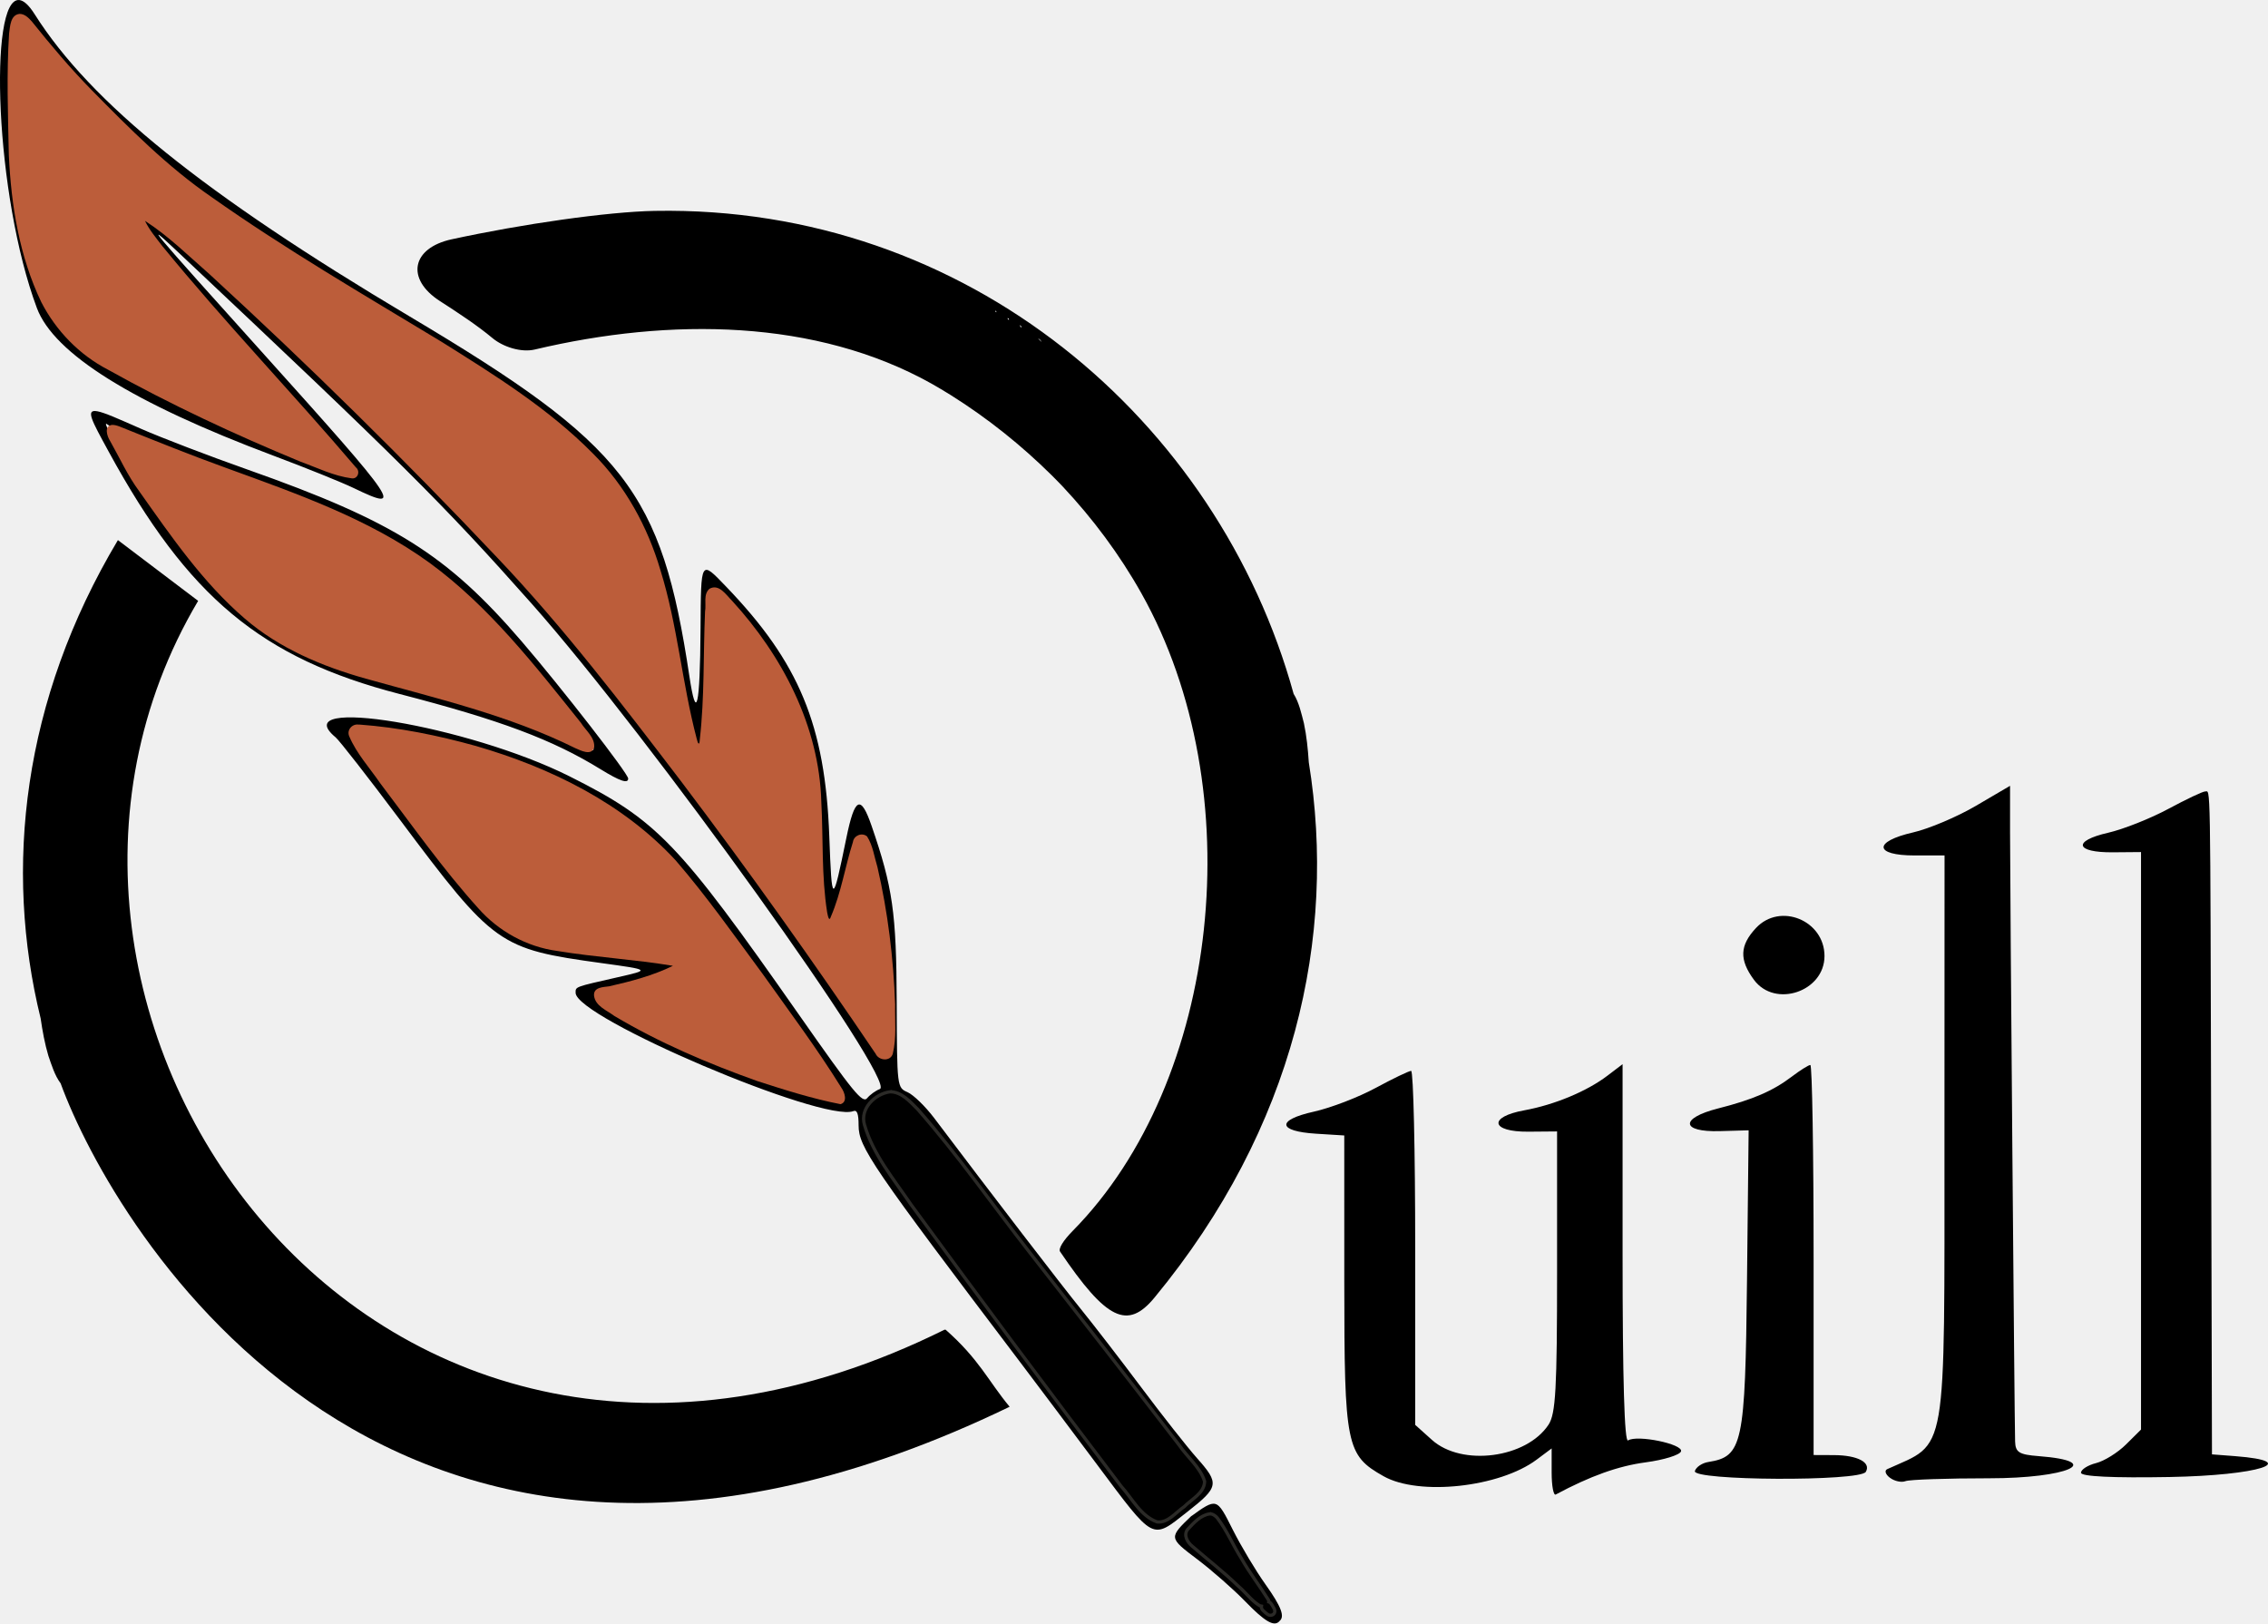
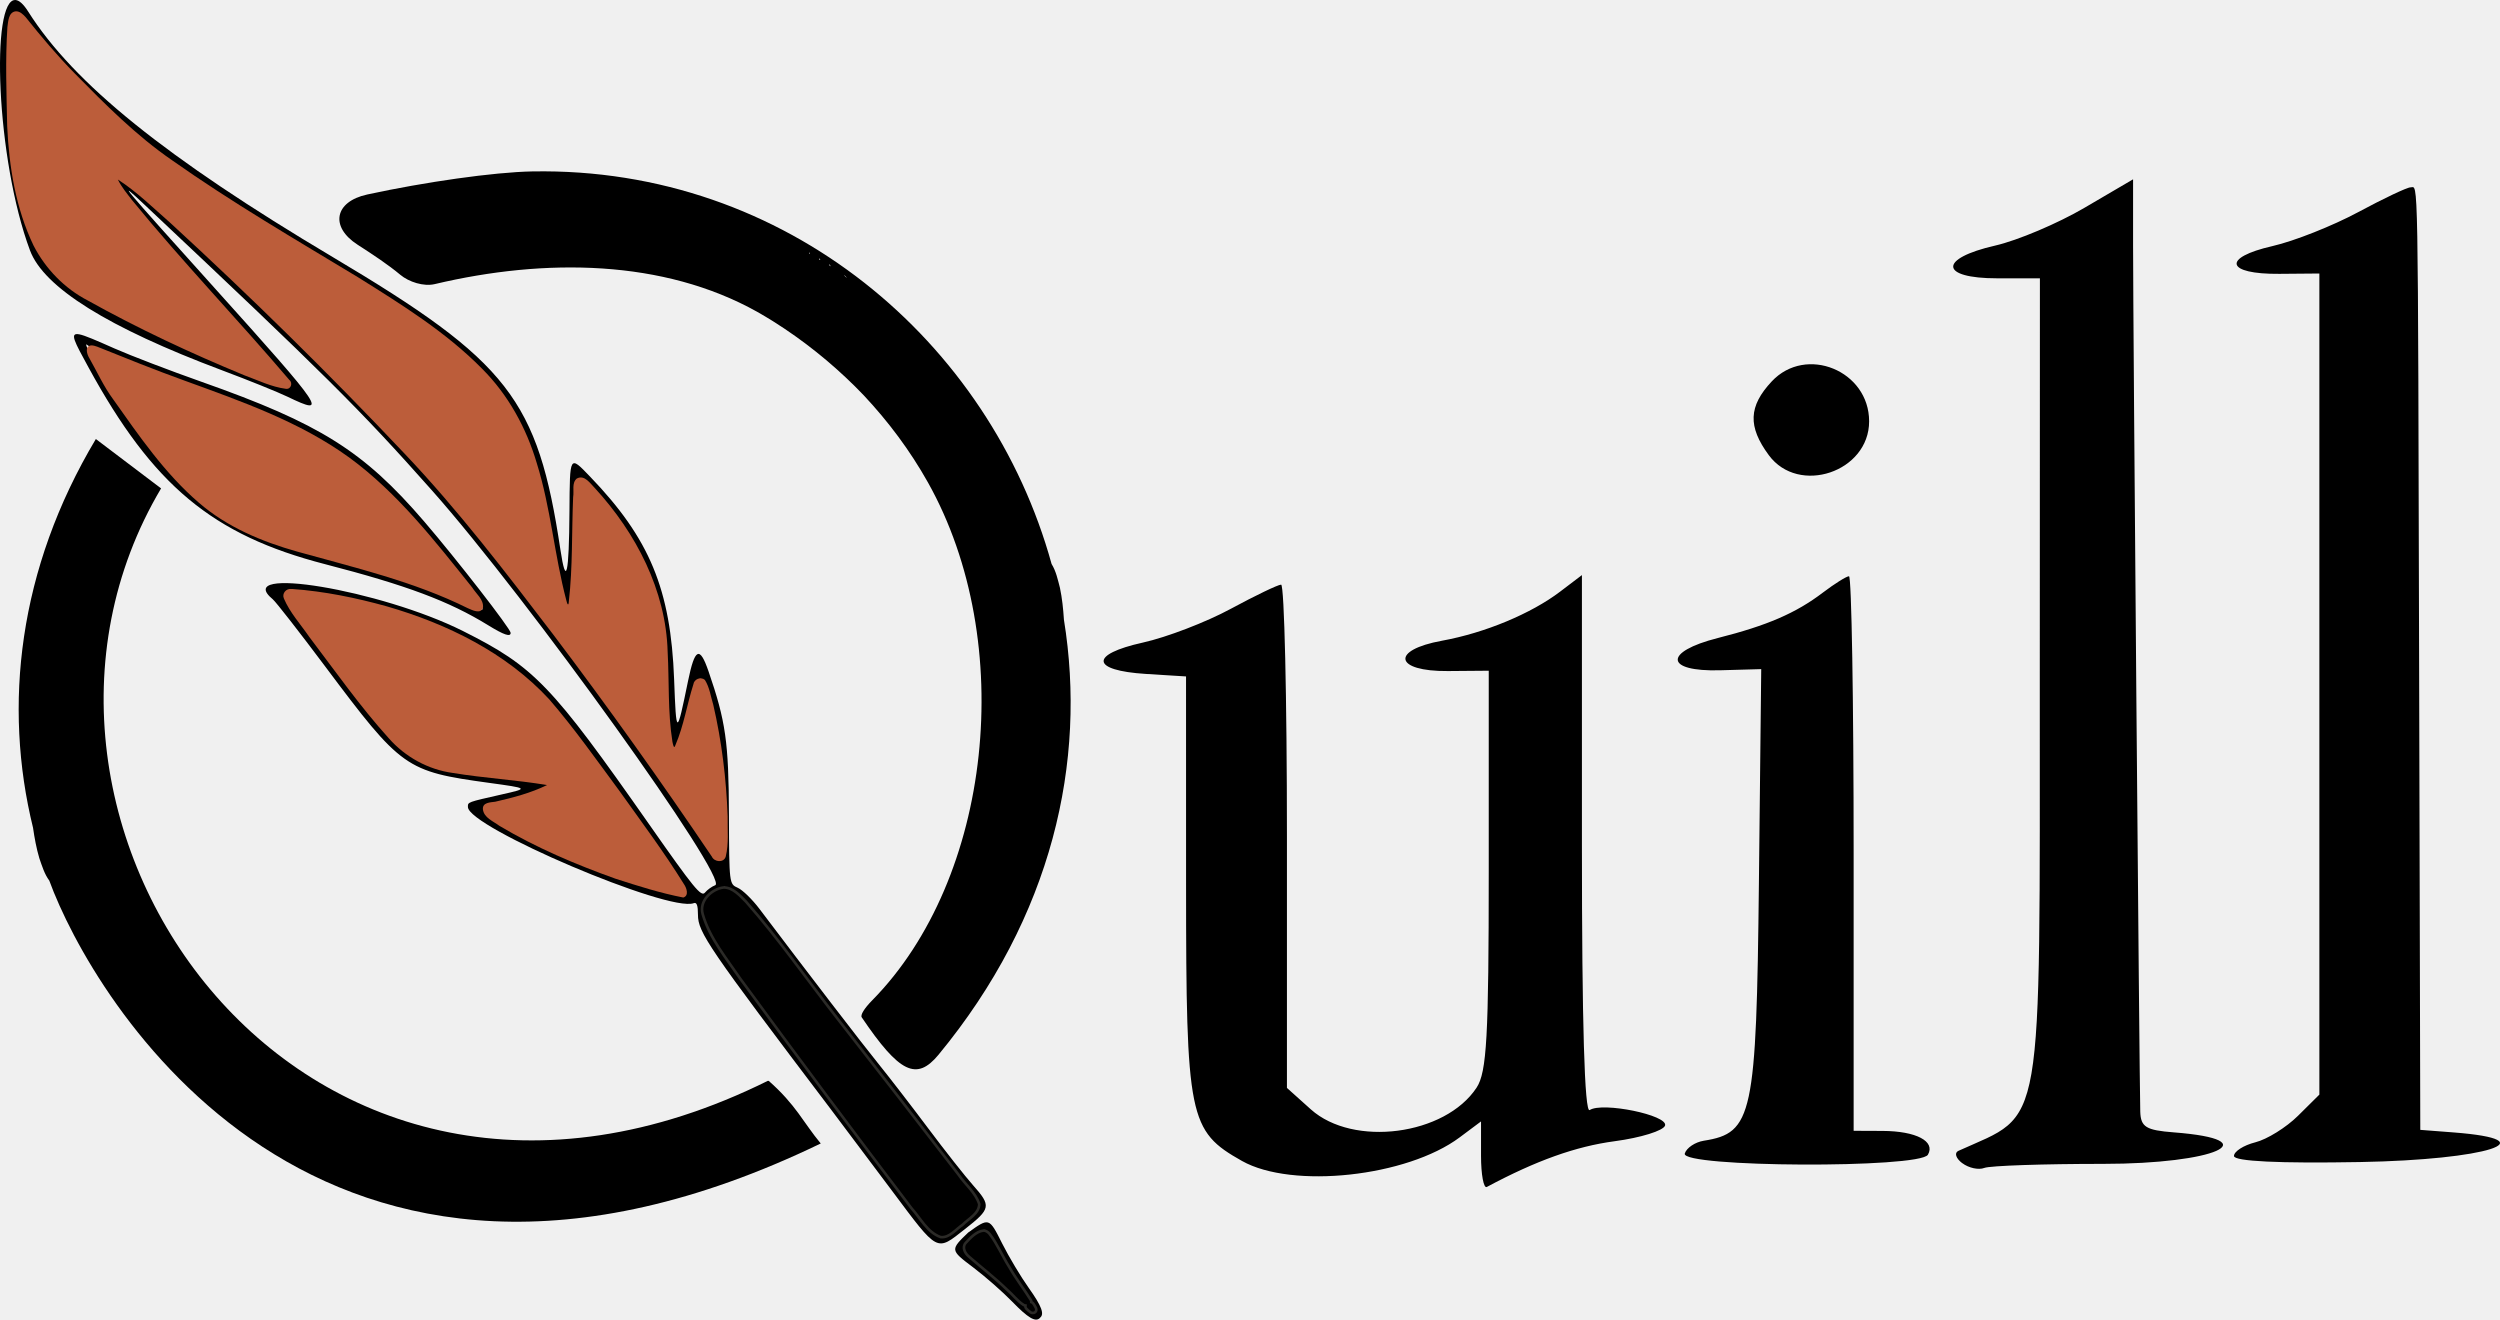
- <svg xmlns="http://www.w3.org/2000/svg" width="148.431mm" height="106.242mm" viewBox="0 0 148.431 106.242" version="1.1" id="svg1" xml:space="preserve">
+ <svg xmlns="http://www.w3.org/2000/svg" width="201.271mm" height="106.242mm" viewBox="0 0 201.271 106.242" version="1.1" id="svg1" xml:space="preserve">
  <defs id="defs1">
    <clipPath clipPathUnits="userSpaceOnUse" id="clipPath1">
      <rect style="fill:#000000;stroke-width:0.053" id="rect2" width="104.563" height="121.396" x="53.066" y="75.748" />
    </clipPath>
    <clipPath clipPathUnits="userSpaceOnUse" id="clipPath1-7">
      <rect style="fill:#000000;stroke-width:0.053" id="rect2-0" width="104.563" height="121.396" x="53.066" y="75.748" />
    </clipPath>
    <clipPath clipPathUnits="userSpaceOnUse" id="clipPath3">
      <path style="fill:#000000;stroke-width:0.053" d="m 74.744,169.36 8.977,-9.633 1.013,-49.886 38.445,-7.988 5.635,-5.349 -42.011,-14.55 -37.66,38.302 11.911,51.212 z" id="path3" />
    </clipPath>
    <clipPath clipPathUnits="userSpaceOnUse" id="clipPath4">
      <path style="fill:#000000;stroke-width:0.053" d="m 57.489,192.996 33.666,-2.425 -11.84,-13.124 12.696,-17.403 39.086,-16.548 6.277,-22.396 23.252,-32.382 -32.81,-28.388 -0.713,36.233 -2.568,3.852 -9.986,4.137 -34.236,24.679 1.427,32.382 -7.988,9.843 z" id="path5" />
    </clipPath>
    <clipPath clipPathUnits="userSpaceOnUse" id="clipPath4-4">
      <path style="fill:#000000;stroke-width:0.053" d="m 57.489,192.996 33.666,-2.425 -11.84,-13.124 12.696,-17.403 39.086,-16.548 6.277,-22.396 23.252,-32.382 -32.81,-28.388 -0.713,36.233 -2.568,3.852 -9.986,4.137 -34.236,24.679 1.427,32.382 -7.988,9.843 z" id="path5-3" />
    </clipPath>
    <clipPath clipPathUnits="userSpaceOnUse" id="clipPath7">
      <path style="fill:#000000;stroke-width:0.053" d="m 67.367,181.084 5.991,3.852 -7.204,8.666 -6.954,-2.603 z" id="path7" />
    </clipPath>
    <clipPath clipPathUnits="userSpaceOnUse" id="clipPath3-5">
      <path style="fill:#000000;stroke-width:0.053" d="m 74.744,169.36 8.977,-9.633 1.013,-49.886 38.445,-7.988 5.635,-5.349 -42.011,-14.55 -37.66,38.302 11.911,51.212 z" id="path3-2" />
    </clipPath>
    <clipPath clipPathUnits="userSpaceOnUse" id="clipPath3-1">
      <path style="fill:#000000;stroke-width:0.053" d="m 74.744,169.36 8.977,-9.633 1.013,-49.886 38.445,-7.988 5.635,-5.349 -42.011,-14.55 -37.66,38.302 11.911,51.212 z" id="path3-6" />
    </clipPath>
    <clipPath clipPathUnits="userSpaceOnUse" id="clipPath13">
      <rect style="fill:#000000;stroke-width:0.053" id="rect14" width="133.379" height="114.264" x="-139.358" y="114.121" transform="scale(-1,1)" />
    </clipPath>
    <clipPath clipPathUnits="userSpaceOnUse" id="clipPath343">
      <rect style="fill:#000000;fill-opacity:1;stroke-width:0.097" id="rect344" width="246.592" height="232.833" x="-159.279" y="-119.062" />
    </clipPath>
    <clipPath clipPathUnits="userSpaceOnUse" id="clipPath413">
      <rect style="fill:#ffffff;fill-opacity:1;stroke-width:0.097" id="rect414" width="87.557" height="45.65" x="28.812" y="24.696" />
    </clipPath>
    <clipPath clipPathUnits="userSpaceOnUse" id="clipPath11">
      <rect style="display:none;fill:#000000;fill-opacity:1;stroke:#2b2a27;stroke-width:0.6" id="rect11" width="51.065" height="73.554" x="64.029" y="223.573" d="m 64.029,223.573 h 51.065 v 73.554 H 64.029 Z" />
      <path id="lpe_path-effect11" style="fill:#000000;fill-opacity:1;stroke:#2b2a27;stroke-width:0.6" class="powerclip" d="m 78.915,231.613 h 89.555 v 48.214 H 78.915 Z" />
    </clipPath>
    <clipPath clipPathUnits="userSpaceOnUse" id="clipPath14">
      <rect style="fill:#000000;fill-opacity:1;stroke:#2b2a27;stroke-width:0.6" id="rect15" width="55.378" height="40.785" x="115.06" y="230.119" d="m 115.06,230.119 h 55.378 v 40.785 h -55.378 z" />
    </clipPath>
  </defs>
  <g id="layer1" transform="translate(-59.68912,-114.6582)">
    <g id="g13" transform="matrix(-1,0,0,1,179.2999,-5.706057)" clip-path="url(#clipPath13)">
      <path id="path1-6-7" clip-path="url(#clipPath4-4)" style="fill:#000000" d="m 146.478,83.599 c 2.015,-0.158 1.579,12.819 -1.162,20.158 -1.115,2.985 -6.276,6.207 -15.457,9.651 -2.135,0.801 -4.508,1.758 -5.275,2.128 -3.335,1.609 -2.984,1.085 5.842,-8.72 7.569,-8.408 8.035,-8.963 5.68,-6.747 -14.526,13.669 -17.364,16.489 -23.159,23.019 -7.7,8.676 -23.964,31.345 -22.798,31.777 0.265,0.098 0.639,0.367 0.83,0.597 0.301,0.363 0.889,-0.356 4.462,-5.46 7.914,-11.305 9.28,-12.725 15.016,-15.601 6.621,-3.32 18.66,-5.323 15.304,-2.547 -0.241,0.2 -2.133,2.625 -4.204,5.39 -6.167,8.235 -6.474,8.453 -13.199,9.38 -3.192,0.44 -3.193,0.44 -1.076,0.92 2.864,0.65 2.778,0.618 2.778,1.023 0,1.624 -16.176,8.511 -18.182,7.742 -0.241,-0.092 -0.339,0.178 -0.339,0.932 0,1.42 -0.818,2.617 -10.742,15.722 -0.882,1.164 -3.072,4.081 -4.866,6.482 -3.769,5.042 -3.56,4.931 -5.877,3.112 -2.103,-1.65 -2.143,-1.872 -0.654,-3.547 0.629,-0.707 2.257,-2.774 3.619,-4.593 1.362,-1.819 3.153,-4.141 3.979,-5.159 1.273,-1.569 5.65,-7.269 9.594,-12.493 0.574,-0.76 1.356,-1.52 1.738,-1.69 0.695,-0.309 0.695,-0.308 0.715,-5.895 0.021,-5.846 0.26,-7.523 1.645,-11.54 0.711,-2.062 1.103,-1.873 1.65,0.794 0.912,4.449 0.947,4.445 1.118,-0.132 0.271,-7.254 1.971,-11.354 6.772,-16.338 1.653,-1.716 1.624,-1.765 1.654,2.778 0.034,5.151 0.271,6.159 0.73,3.105 1.822,-12.117 4.165,-15.129 18.332,-23.556 13.447,-8 20.847,-13.964 24.518,-19.765 0.388,-0.613 0.726,-0.904 1.014,-0.927 z m -0.017,1.149 c -0.29,-0.022 -0.746,0.549 -1.461,1.497 -1.537,2.037 -5.961,6.502 -8.747,8.829 -2.063,1.723 -7.816,5.506 -13.229,8.698 -15.553,9.171 -17.66,11.721 -19.693,23.814 -1.276,7.592 -1.909,6.959 -1.974,-1.977 -0.029,-3.961 -0.029,-3.962 -1.217,-2.646 -4.174,4.619 -5.955,8.971 -5.955,14.554 0,7.591 -0.676,8.711 -1.997,3.305 -0.807,-3.301 -0.806,-3.302 -1.53,-0.751 -0.959,3.378 -1.617,11.082 -1.07,12.509 0.204,0.531 0.039,0.714 2.024,-2.258 5.634,-8.437 15.514,-21.57 20.688,-27.498 6.415,-7.351 24.836,-25.135 26.034,-25.135 1.003,0 -0.613,2.024 -9.62,12.047 -2.183,2.429 -4.055,4.566 -4.16,4.748 -0.692,1.198 13.463,-5.14 17.272,-7.733 3.428,-2.334 5.135,-7.628 5.141,-15.941 0.003,-4.339 -0.021,-6.024 -0.504,-6.061 z m -5.094,25.763 c 0.792,-0.146 0.362,0.604 -0.743,2.631 -5.198,9.535 -9.992,13.529 -19.056,15.874 -6.583,1.704 -9.978,2.975 -13.137,4.918 -1.277,0.786 -1.812,0.966 -1.812,0.612 0,-0.324 4.368,-5.949 6.97,-8.975 4.876,-5.672 8.385,-7.871 17.923,-11.238 2.535,-0.894 5.68,-2.099 6.989,-2.676 1.474,-0.65 2.39,-1.06 2.865,-1.147 z m -0.57,0.838 c -0.002,-0.032 -0.026,-0.03 -0.076,0.011 -0.469,0.388 -4.504,1.989 -9.892,3.925 -9.37,3.367 -12.993,5.93 -19.067,13.49 -3.627,4.514 -3.586,4.406 -1.212,3.243 1.112,-0.545 3.272,-1.401 4.8,-1.904 1.528,-0.503 4.505,-1.353 6.615,-1.889 7.772,-1.973 10.443,-4.006 16.225,-12.347 0.68,-0.982 1.237,-1.862 1.237,-1.955 0,-0.094 0.373,-0.777 0.829,-1.518 0.342,-0.556 0.545,-0.96 0.54,-1.056 z m -16.34,19.955 c -0.201,-0.053 -0.551,-0.013 -1.019,0.04 -8.642,0.98 -16.063,4.386 -20.191,9.267 -2.472,2.924 -10.652,14.34 -10.652,14.867 0,0.191 0.646,0.047 3.704,-0.827 5.763,-1.647 14.545,-6.167 11.972,-6.162 -0.782,0.001 -4.409,-1.12 -4.81,-1.487 -0.514,-0.471 -0.393,-0.5 4.214,-0.992 7.017,-0.749 7.011,-0.745 13.644,-9.573 2.989,-3.978 3.737,-4.973 3.135,-5.132 z m -35.04,24.017 c -0.935,0.012 -2.157,1.55 -6.191,6.925 -2.021,2.692 -4.404,5.788 -5.297,6.879 -0.893,1.091 -2.743,3.473 -4.112,5.292 -1.368,1.819 -3.011,3.933 -3.649,4.698 -1.36,1.628 -1.368,1.559 0.337,2.941 1.778,1.442 1.276,1.845 6.615,-5.303 2.619,-3.507 6.109,-8.176 7.754,-10.376 6.094,-8.149 6.859,-9.636 5.478,-10.645 -0.342,-0.25 -0.622,-0.415 -0.933,-0.411 z m -21.217,26.697 c 0.326,-0.089 0.773,0.223 1.544,0.784 l 0.005,-0.006 c 0.011,0.01 0.02,0.019 0.031,0.029 2.45e-4,1.8e-4 2.71e-4,3.3e-4 5.16e-4,5.1e-4 0.696,0.661 1.078,1.041 1.049,1.378 h -5.17e-4 c -0.032,0.368 -0.509,0.721 -1.465,1.444 -0.953,0.721 -2.356,1.953 -3.119,2.739 -1.273,1.313 -1.868,1.664 -2.216,1.334 l -5.16e-4,0.001 c -0.002,-9.7e-4 -0.001,-0.003 -0.003,-0.004 -0.007,-0.007 -0.016,-0.012 -0.023,-0.02 l 0.005,-0.006 c -0.382,-0.284 -0.153,-0.927 0.905,-2.412 0.635,-0.892 1.594,-2.495 2.131,-3.562 0.539,-1.071 0.8,-1.604 1.157,-1.702 z m 0.194,0.966 c -0.237,0.137 -0.473,0.58 -0.935,1.457 -0.515,0.979 -1.38,2.384 -1.922,3.123 -0.541,0.737 -0.982,1.411 -0.984,1.503 0.091,-0.019 0.675,-0.577 1.302,-1.241 0.629,-0.667 1.855,-1.771 2.724,-2.454 1.537,-1.207 1.567,-1.251 0.753,-2.009 -2.49e-4,-1.9e-4 -2.67e-4,-3.3e-4 -5.17e-4,-5.2e-4 -0.464,-0.346 -0.702,-0.515 -0.938,-0.378 z" transform="translate(-28.12008,36.76703)" />
      <path id="path1" clip-path="url(#clipPath3)" style="fill:#000000" d="m 103.838,92.808 c 3.127,-0.088 8.739,0.457 13.385,1.243 2.65,0.448 3.138,2.454 0.952,4.006 -1.168,0.83 -2.38,1.713 -3.314,2.571 -0.67,0.615 -1.838,1.049 -2.733,0.88 -8.998,-1.695 -18.489,-1.136 -25.837,3.429 -0.406,0.258 -0.81,0.521 -1.206,0.795 -0.022,0.015 -0.044,0.032 -0.067,0.047 -2.299,1.599 -4.415,3.458 -6.307,5.512 -0.237,0.255 -0.465,0.518 -0.695,0.779 -1.851,2.17 -3.491,4.573 -4.824,7.231 -6.607,13.175 -3.675,32.105 6.42,41.441 0.659,0.609 1.014,1.133 0.898,1.323 -2.822,4.614 -4.171,5.349 -6.036,3.291 -9.686,-10.69 -13.023,-23.057 -11.703,-34.523 0.016,-0.861 0.062,-1.719 0.201,-2.571 0.136,-0.641 0.253,-1.365 0.583,-1.95 4.104,-18.095 19.85,-32.925 40.282,-33.503 z m -21.955,7.544 c -0.006,0.009 -0.018,0.009 -0.024,0.018 -0.032,0.052 -0.02,0.061 -0.029,0.091 0.018,-0.004 0.039,2.9e-4 0.056,-0.007 -0.004,-0.032 -0.002,-0.067 -0.003,-0.102 z m -0.771,0.523 c -0.016,0.017 -0.044,0.021 -0.056,0.04 -0.031,0.05 -0.017,0.058 -0.024,0.085 0.073,-0.011 0.091,-0.058 0.08,-0.125 z m -0.764,0.508 c -0.027,0.023 -0.068,0.032 -0.086,0.062 -0.04,0.064 -0.028,0.08 -0.028,0.107 0.038,-0.041 0.077,-0.08 0.107,-0.132 -0.002,-0.015 0.007,-0.024 0.006,-0.038 z m -1.18,0.928 c -0.036,0.034 -0.08,0.05 -0.111,0.089 -0.075,0.095 -0.062,0.095 -0.099,0.147 0.073,-0.068 0.143,-0.14 0.207,-0.217 -1e-4,-0.006 0.003,-0.013 0.003,-0.019 z m 11.986,48.816 c 0.534,-0.01 0.987,0.345 1.374,0.672 0.378,0.336 0.451,0.868 0.388,1.344 -0.11,0.833 -0.549,1.575 -0.926,2.31 -1.552,2.762 -3.383,5.354 -5.144,7.984 -3.174,4.68 -6.331,9.372 -9.521,14.042 -0.569,0.78 -1.096,1.614 -1.832,2.251 -0.348,0.299 -0.875,0.392 -1.271,0.13 -0.658,-0.431 -1.282,-0.916 -1.89,-1.416 -0.323,-0.262 -0.687,-0.665 -0.517,-1.116 0.299,-0.734 0.865,-1.316 1.306,-1.965 2.357,-3.259 4.565,-6.63 6.95,-9.874 2.71,-3.727 5.24,-7.578 7.899,-11.341 0.687,-0.919 1.338,-1.891 2.219,-2.64 0.276,-0.224 0.597,-0.405 0.965,-0.382 z M 71.535,179.663 c 0.479,0.039 0.866,0.384 1.219,0.681 0.259,0.219 0.513,0.569 0.353,0.919 -0.216,0.469 -0.685,0.749 -1.038,1.106 -1.213,1.058 -2.344,2.186 -3.394,3.412 -0.18,0.226 -0.455,0.47 -0.766,0.343 -0.263,-0.1 -0.179,-0.429 -0.03,-0.594 0.941,-1.466 1.834,-2.968 2.565,-4.552 0.237,-0.429 0.401,-0.948 0.819,-1.239 0.082,-0.048 0.176,-0.075 0.272,-0.076 z" transform="rotate(2.647748,-804.4769,-472.8832)" />
      <path id="path1-9" clip-path="url(#clipPath3-1)" style="fill:#000000" d="m 71.908,162.268 c -7.692,-9.943 -10.33,-21.057 -9.136,-31.436 0.016,-0.861 0.062,-1.72 0.201,-2.571 0.136,-0.641 0.254,-1.365 0.584,-1.95 2.268,-9.998 16.733,-44.471 60.35,-29.553 -1.211,1.908 -1.611,3.426 -3.632,5.724 -40.454,-14.326 -63.125,29.603 -43.544,55.047 z" transform="matrix(-0.9698631,-0.119899,0.1210176,-0.9608988,161.9975,320.2546)" />
    </g>
    <path id="path23" style="fill:#bc5d3a;fill-opacity:1;stroke-width:0.054" d="m 230.398,436.795 c -2.241,0.249 -2.304,3.111 -2.551,4.818 -0.656,10.028 -0.271,20.096 -0.064,30.135 0.574,12.415 2.612,25.033 8.021,36.324 3.636,7.081 9.422,13.049 16.506,16.719 15.372,8.579 31.359,16.041 47.627,22.754 4.151,1.507 8.229,3.548 12.645,4.117 1.563,0.231 2.2,-1.807 1.037,-2.719 -15.706,-18.455 -32.528,-35.949 -47.865,-54.721 -1.531,-2.003 -3.192,-3.957 -4.293,-6.242 5.835,3.758 10.805,8.692 16.014,13.244 24.508,22.512 48.272,45.867 71.115,70.049 16.451,17.308 30.951,36.306 45.432,55.273 16.673,22.038 32.706,44.562 48.17,67.451 0.768,1.71 3.647,1.974 4.234,0.002 0.983,-3.979 0.5,-8.168 0.584,-12.232 -0.41,-11.404 -1.79,-22.806 -4.369,-33.928 -0.779,-2.539 -1.125,-5.353 -2.572,-7.607 -1.23,-1.059 -3.282,-0.246 -3.494,1.377 -1.949,6.111 -2.904,12.524 -5.441,18.432 -0.479,1.515 -0.759,-0.238 -0.926,-0.965 -1.438,-9.058 -0.962,-18.237 -1.457,-27.385 -0.495,-18.698 -9.65,-36.193 -22.096,-49.764 -1.434,-1.413 -3.187,-4.255 -5.553,-2.957 -1.604,1.352 -0.774,3.796 -1.107,5.613 -0.459,10.599 -0.107,21.213 -1.307,31.744 -0.088,1.643 -0.498,0.888 -0.768,-0.301 -3.629,-13.752 -4.722,-28.073 -8.973,-41.682 -3.164,-10.747 -8.71,-20.85 -16.664,-28.801 -11.01,-11.161 -24.44,-19.496 -37.652,-27.764 -19.114,-11.556 -38.448,-22.794 -56.713,-35.688 -10.914,-7.508 -20.334,-17.002 -29.604,-26.412 -5.303,-5.396 -10.175,-11.187 -14.9,-17.086 -0.792,-0.861 -1.747,-1.839 -3.016,-1.801 z m 22.883,101.652 c -2.014,0.295 -1.202,2.792 -0.471,3.941 2.372,4.181 4.346,8.591 7.227,12.471 7.869,11.124 15.696,22.554 26.107,31.494 8.542,7.378 19.134,11.819 29.898,14.846 17.557,4.909 35.452,9.058 51.855,17.199 1.358,0.581 3.967,1.982 4.664,-0.152 0.271,-2.477 -2.093,-4.207 -3.275,-6.121 -11.344,-14.145 -22.654,-28.752 -37.412,-39.547 -15.114,-10.951 -32.917,-17.137 -50.291,-23.469 -8.877,-3.202 -17.628,-6.735 -26.381,-10.254 -0.617,-0.226 -1.256,-0.433 -1.922,-0.408 z m 61.23,74.121 -0.229,0.004 c -1.613,-0.222 -2.978,1.373 -2.295,2.91 1.822,4.291 5.061,7.802 7.676,11.619 7.91,10.428 15.456,21.18 24.242,30.904 5.002,5.682 11.998,9.539 19.516,10.551 9.505,1.568 19.158,2.099 28.633,3.678 -4.952,2.418 -10.39,3.847 -15.773,5.07 -1.471,0.21 -3.908,0.191 -3.746,2.297 0.283,2.587 3.187,3.652 5.016,5.033 11.144,6.638 23.151,11.743 35.348,16.102 6.782,2.185 13.615,4.364 20.611,5.721 1.818,-0.542 1.008,-2.925 0.219,-4.045 -6.023,-9.719 -12.885,-18.891 -19.51,-28.203 -6.997,-9.471 -13.786,-19.134 -21.49,-28.051 -13.109,-14.203 -31.071,-22.989 -49.424,-28.299 -9.405,-2.62 -19.048,-4.586 -28.793,-5.291 z" transform="scale(0.2645833)" />
    <path id="path8" style="fill:#000000;fill-opacity:1;stroke:#2b2a27;stroke-width:0.802" d="m 445.793,703.387 c -3.736,0.493 -7.55,4.141 -6.367,8.164 2.138,7.381 7.226,13.426 11.475,19.682 17.125,23.41 34.477,46.658 52.029,69.75 2.76,3.052 4.793,7.326 8.877,8.797 2.725,0.305 4.632,-2.385 6.703,-3.76 1.812,-1.867 4.986,-3.347 5.055,-6.27 -1.128,-3.547 -4.298,-5.995 -6.338,-9.023 -12.251,-15.921 -24.576,-31.785 -36.949,-47.611 -9.216,-11.807 -17.782,-24.152 -27.686,-35.404 -1.878,-1.852 -3.936,-4.294 -6.799,-4.324 z m 79,104.406 c -2.258,0.35 -3.91,2.214 -5.393,3.807 -1.165,1.405 -0.088,3.233 1.109,4.195 3.824,3.325 7.816,6.393 11.447,9.928 1.773,1.504 3.167,3.483 5.145,4.727 0.154,0.083 0.329,0.135 0.512,0.162 -0.056,0.361 0.067,0.753 0.338,1.01 0.417,0.396 0.835,0.807 1.328,1.107 0.526,0.303 1.294,0.13 1.561,-0.439 0.194,-0.395 0.06,-0.843 -0.16,-1.195 -0.277,-0.466 -0.503,-0.989 -0.91,-1.359 -0.103,-0.084 -0.222,-0.146 -0.348,-0.186 0.011,-0.138 -0.005,-0.286 -0.053,-0.447 -2.14,-3.439 -4.648,-6.661 -6.656,-10.193 -2.098,-3.291 -3.623,-7 -6.016,-10.123 -0.48,-0.551 -1.138,-1.034 -1.904,-0.992 z" transform="scale(0.2645833)" />
-     <path style="fill:#000000" d="m 113.673,274.774 c -2.153,-0.405 -8.166,-3.082 -10.732,-4.776 -1.519,-1.003 -1.702,-1.055 -4.233,-1.194 -19.836,-1.092 -19.668,-30.813 0.175,-30.874 16.021,-0.049 21.606,21.137 7.656,29.042 l -1.429,0.81 0.9,0.549 c 3.108,1.896 11.477,4.912 14.844,5.35 3.246,0.422 3.605,0.661 1.269,0.845 -3.113,0.245 -7.741,0.381 -8.45,0.247 z m -14.141,-7.546 c -2.532,-3.118 -4.068,-6.17 -4.606,-9.149 -0.285,-1.577 -0.027,-1.53 0.475,0.087 0.893,2.876 3.796,6.969 6.112,8.618 l 0.781,0.556 1.117,-0.575 c 10.422,-5.366 6.945,-27.898 -4.307,-27.911 -13.024,-0.015 -14.219,26.059 -1.323,28.872 2.446,0.534 2.562,0.501 1.751,-0.498 z m 29.205,0.599 v -1.098 l -0.728,0.51 c -1.797,1.26 -5.71,1.658 -7.42,0.754 -1.816,-0.96 -1.904,-1.37 -1.906,-8.822 l -9.9e-4,-6.667 -1.368,-0.08 c -1.878,-0.11 -1.93,-0.623 -0.102,-1.003 0.808,-0.168 2.155,-0.652 2.991,-1.077 0.837,-0.424 1.611,-0.773 1.72,-0.775 0.109,-0.002 0.198,3.617 0.198,8.043 v 8.046 l 0.814,0.685 c 1.448,1.218 4.582,0.833 5.652,-0.695 0.346,-0.495 0.413,-1.615 0.413,-6.958 v -6.369 l -1.389,0.011 c -1.829,0.015 -1.969,-0.669 -0.199,-0.971 1.456,-0.249 3.03,-0.862 4.021,-1.568 l 0.743,-0.529 v 8.633 c 0,5.705 0.09,8.577 0.265,8.469 0.435,-0.269 2.679,0.164 2.569,0.495 -0.055,0.164 -0.828,0.39 -1.718,0.501 -1.327,0.166 -2.68,0.62 -4.357,1.462 -0.109,0.055 -0.198,-0.395 -0.198,-0.999 z m 16.404,0.238 c -0.22,-0.156 -0.279,-0.332 -0.132,-0.395 2.945,-1.253 2.77,-0.298 2.774,-15.127 l 0.004,-12.766 h -1.455 c -1.968,0 -2.009,-0.631 -0.068,-1.047 0.763,-0.164 2.132,-0.707 3.043,-1.208 l 1.656,-0.91 v 2.12 c 0,2.445 0.216,26.816 0.245,27.686 0.017,0.489 0.195,0.593 1.142,0.661 3.254,0.236 1.413,1.007 -2.404,1.007 -2.036,0 -3.86,0.058 -4.054,0.13 -0.194,0.071 -0.531,0.003 -0.749,-0.152 z m -9.46,-0.308 c 0.06,-0.182 0.353,-0.367 0.651,-0.411 1.666,-0.247 1.791,-0.795 1.877,-8.246 l 0.079,-6.83 -1.401,0.037 c -1.889,0.05 -1.937,-0.589 -0.079,-1.031 1.684,-0.4 2.659,-0.795 3.581,-1.452 0.404,-0.287 0.805,-0.523 0.891,-0.523 0.087,0 0.158,3.989 0.158,8.864 v 8.864 l 0.992,0.004 c 1.139,0.005 1.804,0.333 1.54,0.76 -0.275,0.444 -8.434,0.408 -8.288,-0.037 z m 18.721,0.078 c 0,-0.146 0.327,-0.343 0.728,-0.438 0.4,-0.094 1.055,-0.476 1.455,-0.848 l 0.728,-0.677 V 252.748 239.623 l -1.363,0.011 c -1.83,0.015 -1.97,-0.516 -0.234,-0.888 0.737,-0.158 2.052,-0.647 2.923,-1.086 0.87,-0.439 1.672,-0.795 1.782,-0.791 0.267,0.011 0.249,-0.96 0.293,15.527 l 0.039,14.603 1.124,0.081 c 3.278,0.237 1.142,0.875 -3.175,0.948 -2.754,0.047 -4.299,-0.023 -4.299,-0.193 z m -15.856,-22.405 c -0.72,-0.915 -0.692,-1.564 0.101,-2.358 1.169,-1.169 3.319,-0.342 3.319,1.277 0,1.617 -2.402,2.376 -3.42,1.081 z" id="path415" clip-path="url(#clipPath14)" transform="matrix(1.349786,0,0,1.439793,-12.52921,-174.5894)" />
+     <path style="fill:#000000" d="m 113.673,274.774 c -2.153,-0.405 -8.166,-3.082 -10.732,-4.776 -1.519,-1.003 -1.702,-1.055 -4.233,-1.194 -19.836,-1.092 -19.668,-30.813 0.175,-30.874 16.021,-0.049 21.606,21.137 7.656,29.042 l -1.429,0.81 0.9,0.549 c 3.108,1.896 11.477,4.912 14.844,5.35 3.246,0.422 3.605,0.661 1.269,0.845 -3.113,0.245 -7.741,0.381 -8.45,0.247 z m -14.141,-7.546 c -2.532,-3.118 -4.068,-6.17 -4.606,-9.149 -0.285,-1.577 -0.027,-1.53 0.475,0.087 0.893,2.876 3.796,6.969 6.112,8.618 l 0.781,0.556 1.117,-0.575 c 10.422,-5.366 6.945,-27.898 -4.307,-27.911 -13.024,-0.015 -14.219,26.059 -1.323,28.872 2.446,0.534 2.562,0.501 1.751,-0.498 z m 29.205,0.599 v -1.098 l -0.728,0.51 c -1.797,1.26 -5.71,1.658 -7.42,0.754 -1.816,-0.96 -1.904,-1.37 -1.906,-8.822 l -9.9e-4,-6.667 -1.368,-0.08 c -1.878,-0.11 -1.93,-0.623 -0.102,-1.003 0.808,-0.168 2.155,-0.652 2.991,-1.077 0.837,-0.424 1.611,-0.773 1.72,-0.775 0.109,-0.002 0.198,3.617 0.198,8.043 v 8.046 l 0.814,0.685 c 1.448,1.218 4.582,0.833 5.652,-0.695 0.346,-0.495 0.413,-1.615 0.413,-6.958 v -6.369 l -1.389,0.011 c -1.829,0.015 -1.969,-0.669 -0.199,-0.971 1.456,-0.249 3.03,-0.862 4.021,-1.568 l 0.743,-0.529 v 8.633 c 0,5.705 0.09,8.577 0.265,8.469 0.435,-0.269 2.679,0.164 2.569,0.495 -0.055,0.164 -0.828,0.39 -1.718,0.501 -1.327,0.166 -2.68,0.62 -4.357,1.462 -0.109,0.055 -0.198,-0.395 -0.198,-0.999 z m 16.404,0.238 c -0.22,-0.156 -0.279,-0.332 -0.132,-0.395 2.945,-1.253 2.77,-0.298 2.774,-15.127 l 0.004,-12.766 h -1.455 c -1.968,0 -2.009,-0.631 -0.068,-1.047 0.763,-0.164 2.132,-0.707 3.043,-1.208 l 1.656,-0.91 v 2.12 c 0,2.445 0.216,26.816 0.245,27.686 0.017,0.489 0.195,0.593 1.142,0.661 3.254,0.236 1.413,1.007 -2.404,1.007 -2.036,0 -3.86,0.058 -4.054,0.13 -0.194,0.071 -0.531,0.003 -0.749,-0.152 z m -9.46,-0.308 c 0.06,-0.182 0.353,-0.367 0.651,-0.411 1.666,-0.247 1.791,-0.795 1.877,-8.246 l 0.079,-6.83 -1.401,0.037 c -1.889,0.05 -1.937,-0.589 -0.079,-1.031 1.684,-0.4 2.659,-0.795 3.581,-1.452 0.404,-0.287 0.805,-0.523 0.891,-0.523 0.087,0 0.158,3.989 0.158,8.864 v 8.864 l 0.992,0.004 c 1.139,0.005 1.804,0.333 1.54,0.76 -0.275,0.444 -8.434,0.408 -8.288,-0.037 z m 18.721,0.078 c 0,-0.146 0.327,-0.343 0.728,-0.438 0.4,-0.094 1.055,-0.476 1.455,-0.848 l 0.728,-0.677 V 252.748 239.623 l -1.363,0.011 c -1.83,0.015 -1.97,-0.516 -0.234,-0.888 0.737,-0.158 2.052,-0.647 2.923,-1.086 0.87,-0.439 1.672,-0.795 1.782,-0.791 0.267,0.011 0.249,-0.96 0.293,15.527 l 0.039,14.603 1.124,0.081 c 3.278,0.237 1.142,0.875 -3.175,0.948 -2.754,0.047 -4.299,-0.023 -4.299,-0.193 z m -15.856,-22.405 c -0.72,-0.915 -0.692,-1.564 0.101,-2.358 1.169,-1.169 3.319,-0.342 3.319,1.277 0,1.617 -2.402,2.376 -3.42,1.081 z" id="path415" clip-path="url(#clipPath14)" transform="matrix(2.361896,0,0,2.518415,-125.1392,-466.7926)" />
  </g>
</svg>
